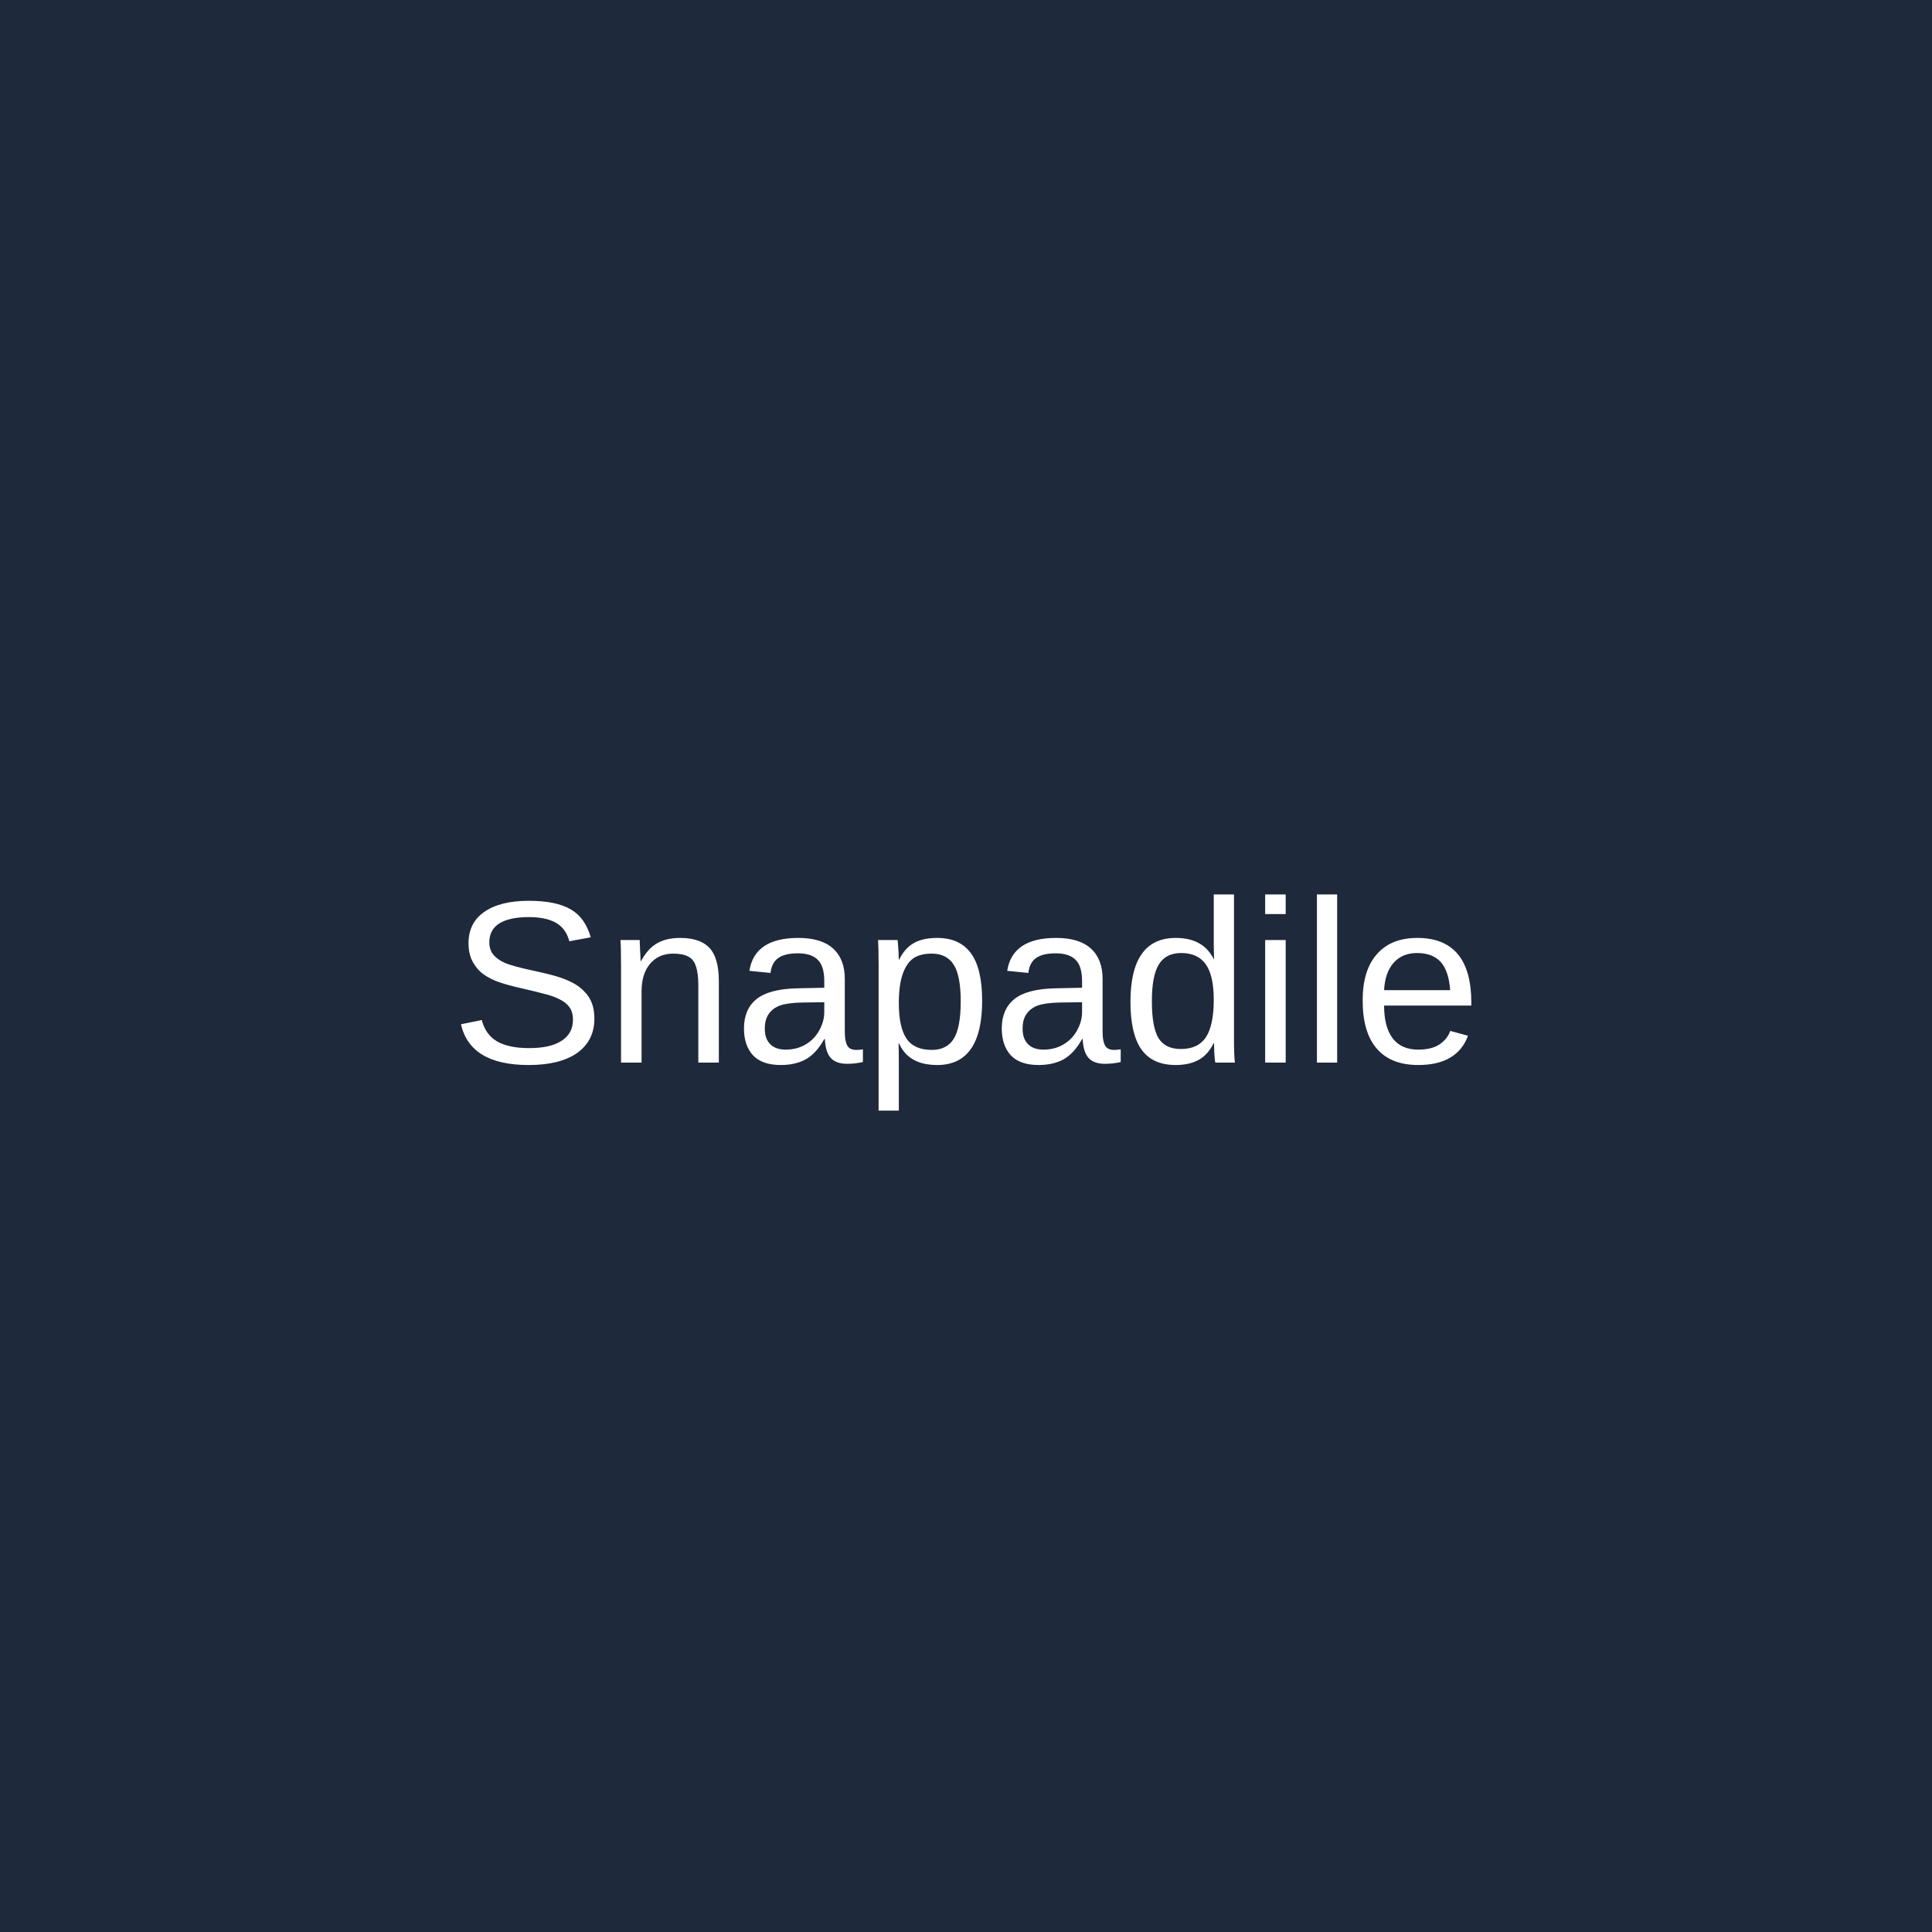
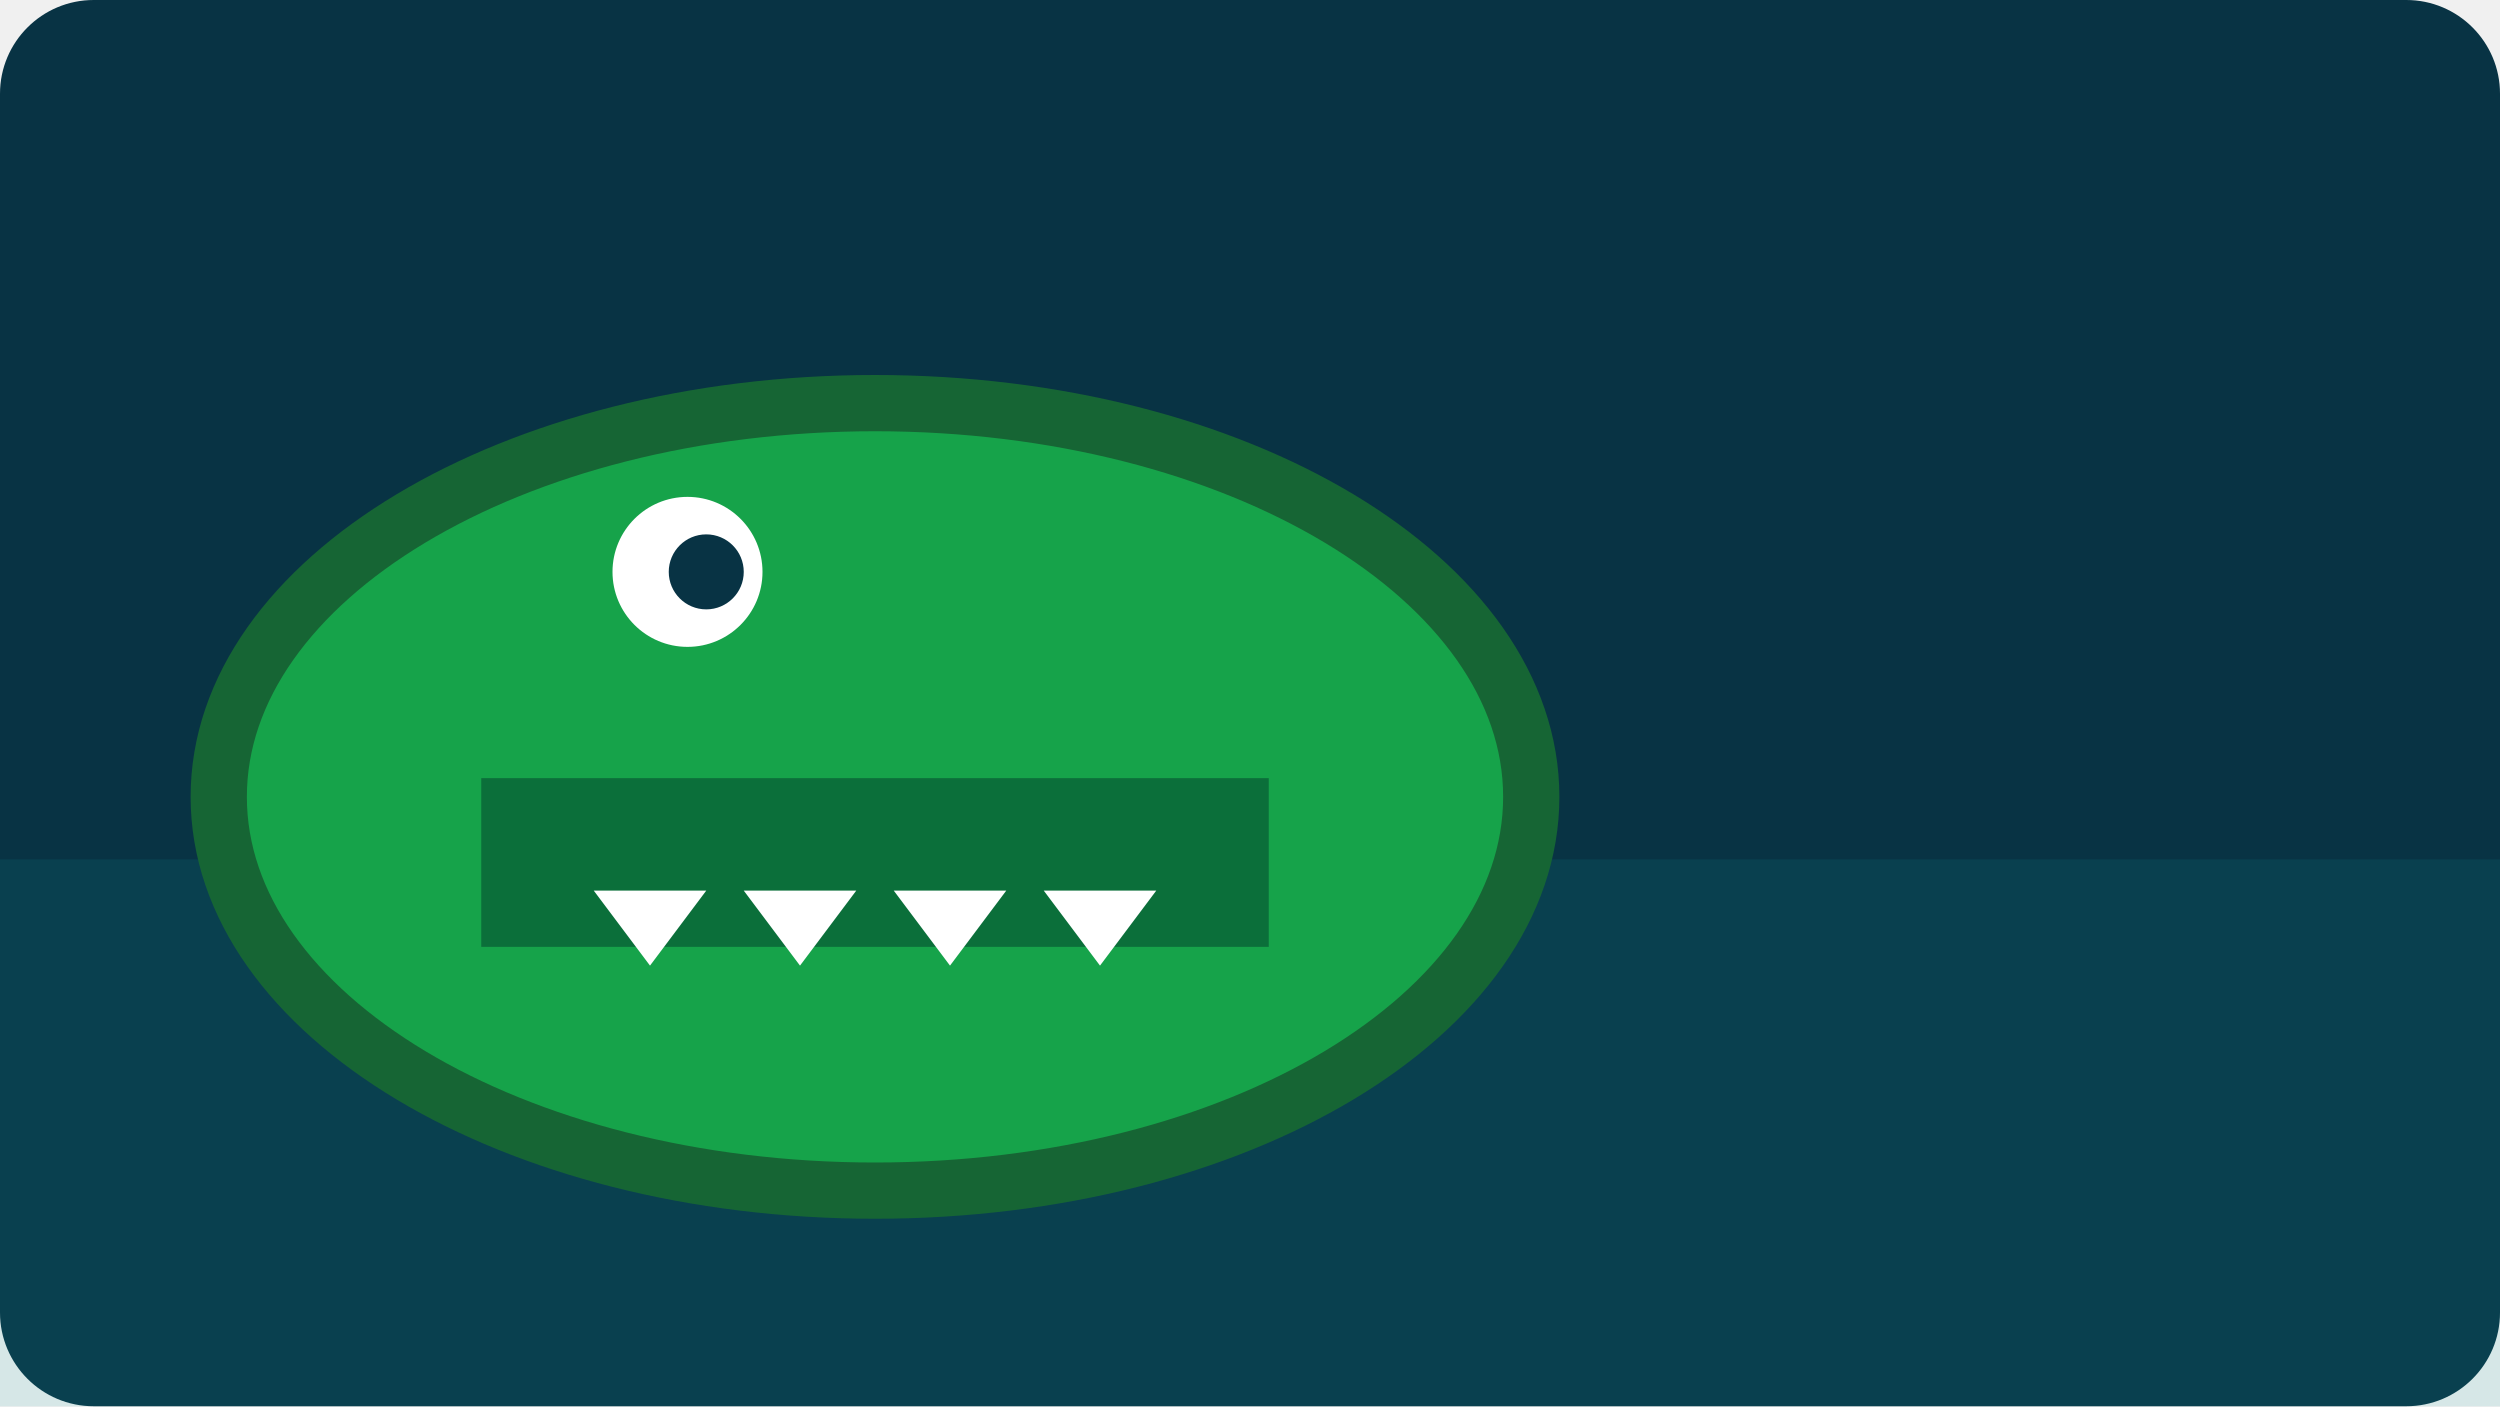
- <svg xmlns="http://www.w3.org/2000/svg" viewBox="0 0 100 100" width="100" height="100">
-   <rect width="100" height="100" fill="#1e293b" />
-   <text x="50" y="55" font-family="Arial" font-size="12" fill="white" text-anchor="middle">Snapadile</text>
+ <svg xmlns="http://www.w3.org/2000/svg" viewBox="0 0 320 180" width="320" height="180" role="img" aria-label="Snapadile thumbnail">
+   <rect width="100%" height="100%" rx="12" fill="#083344" />
+   <rect x="0" y="110" width="320" height="70" fill="#0ea5a0" opacity="0.12" />
+   <g transform="translate(40,30) scale(1.2)">
+     <ellipse cx="60" cy="60" rx="70" ry="42" fill="#16a34a" stroke="#166534" stroke-width="6" />
+     <rect x="18" y="58" width="84" height="18" fill="#0b6f3a" />
+     <g fill="#fff">
+       <polygon points="30,70 36,78 42,70" />
+       <polygon points="46,70 52,78 58,70" />
+       <polygon points="62,70 68,78 74,70" />
+       <polygon points="78,70 84,78 90,70" />
+     </g>
+     <circle cx="40" cy="36" r="8" fill="#fff" />
+     <circle cx="42" cy="36" r="4" fill="#083344" />
+   </g>
</svg>
